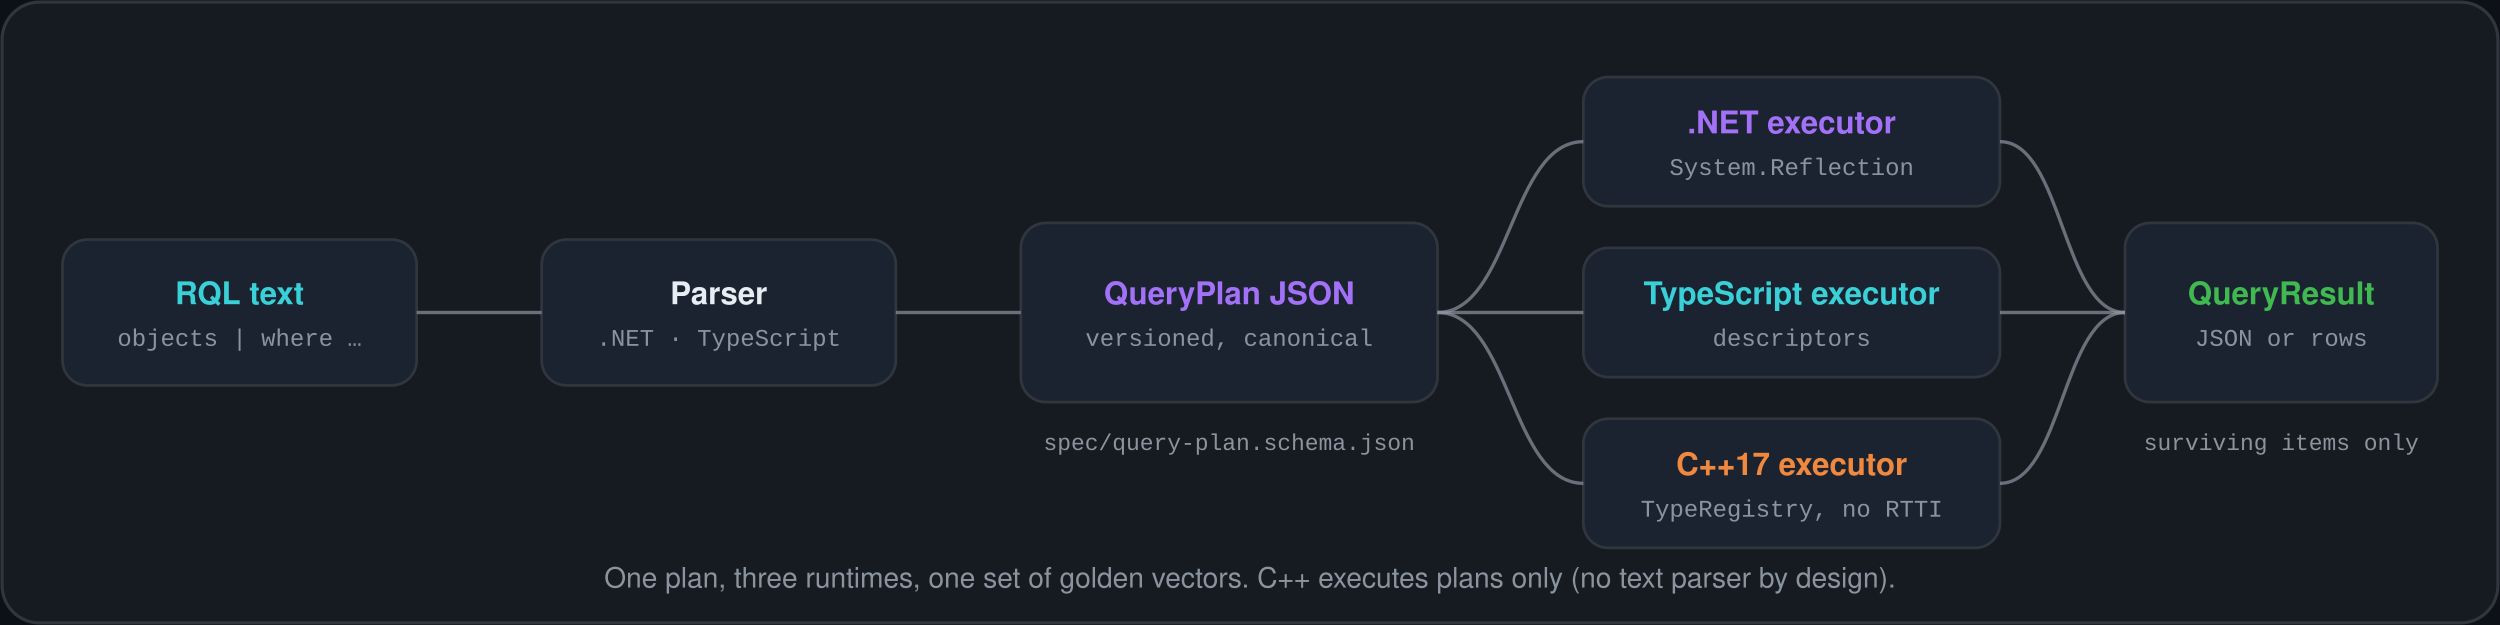
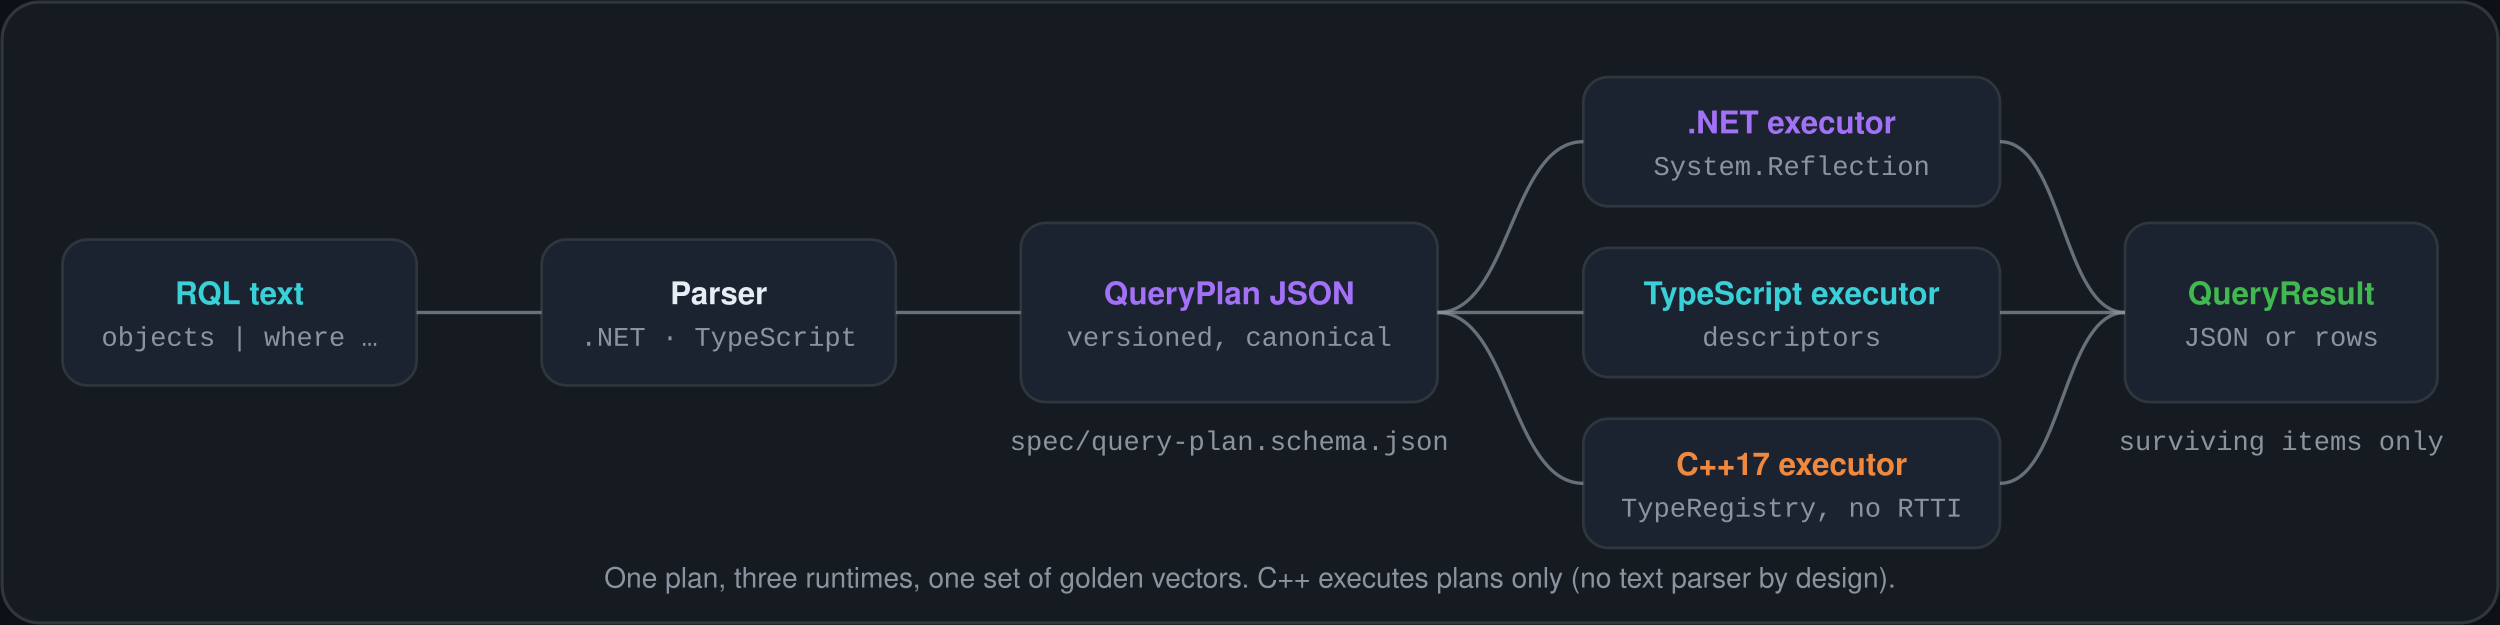
<svg xmlns="http://www.w3.org/2000/svg" viewBox="0 0 1200 300" width="1200" height="300" role="img" aria-label="RQL architecture: text is parsed into a canonical QueryPlan that .NET, TypeScript and C++ executors run against live objects">
  <style>
.bg{fill:#0d1117}.card{fill:#161b22}.card2{fill:#1c2330}.bd{stroke:#30363d}
.tx{fill:#e6edf3}.mu{fill:#8b949e}.ac{fill:#39d0d8}.vi{fill:#a371f7}.gr{fill:#3fb950}
.or{fill:#f0883e}.pk{fill:#ff7b72}.ye{fill:#e3b341}
.sac{stroke:#39d0d8}.svi{stroke:#a371f7}.smu{stroke:#8b949e}.sgr{stroke:#3fb950}
.mono{font-family:ui-monospace,SFMono-Regular,'SF Mono',Menlo,Consolas,'Liberation Mono',monospace}.sans{font-family:-apple-system,BlinkMacSystemFont,'Segoe UI',Helvetica,Arial,sans-serif}
</style>
  <defs>
    <linearGradient id="g" x1="0" y1="0" x2="1" y2="1">
      <stop offset="0" stop-color="#39d0d8" />
      <stop offset="1" stop-color="#a371f7" />
    </linearGradient>
  </defs>
  <rect class="bg" width="1200" height="300" />
  <rect class="card bd" x="1" y="1" width="1198" height="298" rx="18" stroke-width="1.5" />
  <rect x="30" y="115.0" width="170" height="70" rx="12" class="card2 bd" stroke-width="1.3" />
  <text x="115.0" y="146" text-anchor="middle" class="sans ac" font-size="15" font-weight="700">RQL text</text>
-   <text x="115.0" y="166" text-anchor="middle" class="mono mu" font-size="11.5">objects | where …</text>
+   <text x="115.0" y="166" text-anchor="middle" class="mono mu" font-size="13">objects | where …</text>
  <rect x="260" y="115.0" width="170" height="70" rx="12" class="card2 bd" stroke-width="1.3" />
  <text x="345.0" y="146" text-anchor="middle" class="sans tx" font-size="15" font-weight="700">Parser</text>
-   <text x="345.0" y="166" text-anchor="middle" class="mono mu" font-size="11.5">.NET · TypeScript</text>
+   <text x="345.0" y="166" text-anchor="middle" class="mono mu" font-size="13">.NET · TypeScript</text>
  <rect x="490" y="107.0" width="200" height="86" rx="12" class="card2 bd" stroke-width="1.3" />
  <text x="590.0" y="146" text-anchor="middle" class="sans vi" font-size="15" font-weight="700">QueryPlan JSON</text>
-   <text x="590.0" y="166" text-anchor="middle" class="mono mu" font-size="11.5">versioned, canonical</text>
-   <text x="590" y="216" text-anchor="middle" class="mono mu" font-size="11">spec/query-plan.schema.json</text>
+   <text x="590.0" y="166" text-anchor="middle" class="mono mu" font-size="13">versioned, canonical</text>
+   <text x="590" y="216" text-anchor="middle" class="mono mu" font-size="13">spec/query-plan.schema.json</text>
  <rect x="760" y="37.0" width="200" height="62" rx="12" class="card2 bd" stroke-width="1.3" />
  <text x="860.0" y="64" text-anchor="middle" class="sans vi" font-size="15" font-weight="700">.NET executor</text>
-   <text x="860.0" y="84" text-anchor="middle" class="mono mu" font-size="11.5">System.Reflection</text>
+   <text x="860.0" y="84" text-anchor="middle" class="mono mu" font-size="13">System.Reflection</text>
  <rect x="760" y="119.0" width="200" height="62" rx="12" class="card2 bd" stroke-width="1.3" />
  <text x="860.0" y="146" text-anchor="middle" class="sans ac" font-size="15" font-weight="700">TypeScript executor</text>
-   <text x="860.0" y="166" text-anchor="middle" class="mono mu" font-size="11.5">descriptors</text>
+   <text x="860.0" y="166" text-anchor="middle" class="mono mu" font-size="13">descriptors</text>
  <rect x="760" y="201.0" width="200" height="62" rx="12" class="card2 bd" stroke-width="1.3" />
  <text x="860.0" y="228" text-anchor="middle" class="sans or" font-size="15" font-weight="700">C++17 executor</text>
-   <text x="860.0" y="248" text-anchor="middle" class="mono mu" font-size="11.5">TypeRegistry, no RTTI</text>
+   <text x="860.0" y="248" text-anchor="middle" class="mono mu" font-size="13">TypeRegistry, no RTTI</text>
  <rect x="1020" y="107.0" width="150" height="86" rx="12" class="card2 bd" stroke-width="1.3" />
  <text x="1095.0" y="146" text-anchor="middle" class="sans gr" font-size="15" font-weight="700">QueryResult</text>
-   <text x="1095.0" y="166" text-anchor="middle" class="mono mu" font-size="11.5">JSON or rows</text>
-   <text x="1095" y="216" text-anchor="middle" class="mono mu" font-size="11">surviving items only</text>
+   <text x="1095.0" y="166" text-anchor="middle" class="mono mu" font-size="13">JSON or rows</text>
+   <text x="1095" y="216" text-anchor="middle" class="mono mu" font-size="13">surviving items only</text>
  <text x="600" y="282" text-anchor="middle" class="sans mu" font-size="13.5">One plan, three runtimes, one set of golden vectors. C++ executes plans only (no text parser by design).</text>
  <path d="M200,150 L260,150" fill="none" class="smu" stroke-width="1.6" opacity=".7" />
  <path d="M430,150 L490,150" fill="none" class="smu" stroke-width="1.6" opacity=".7" />
  <path d="M690,150 C725,150 725,68 760,68" fill="none" class="smu" stroke-width="1.6" opacity=".7" />
  <path d="M960,68 C990,68 990,150 1020,150" fill="none" class="smu" stroke-width="1.6" opacity=".7" />
  <path d="M690,150 C725,150 725,150 760,150" fill="none" class="smu" stroke-width="1.6" opacity=".7" />
  <path d="M960,150 C990,150 990,150 1020,150" fill="none" class="smu" stroke-width="1.6" opacity=".7" />
  <path d="M690,150 C725,150 725,232 760,232" fill="none" class="smu" stroke-width="1.6" opacity=".7" />
  <path d="M960,232 C990,232 990,150 1020,150" fill="none" class="smu" stroke-width="1.6" opacity=".7" />
  <circle r="6" class="ac" opacity="0">
    <animateMotion path="M200,150 L260,150" keyPoints="0;0;1;1" keyTimes="0;0.02;0.12;1" calcMode="linear" dur="6.0s" repeatCount="indefinite" />
    <animate attributeName="opacity" values="0;0;1;1;0;0" keyTimes="0;0.02;0.03;0.11;0.12;1" dur="6.0s" repeatCount="indefinite" />
  </circle>
  <circle r="6" class="vi" opacity="0">
    <animateMotion path="M430,150 L490,150" keyPoints="0;0;1;1" keyTimes="0;0.3;0.4;1" calcMode="linear" dur="6.0s" repeatCount="indefinite" />
    <animate attributeName="opacity" values="0;0;1;1;0;0" keyTimes="0;0.3;0.31;0.39;0.4;1" dur="6.0s" repeatCount="indefinite" />
  </circle>
  <circle r="6" class="vi" opacity="0">
    <animateMotion path="M690,150 C725,150 725,68 760,68" keyPoints="0;0;1;1" keyTimes="0;0.5;0.62;1" calcMode="linear" dur="6.0s" repeatCount="indefinite" />
    <animate attributeName="opacity" values="0;0;1;1;0;0" keyTimes="0;0.5;0.51;0.61;0.62;1" dur="6.0s" repeatCount="indefinite" />
  </circle>
  <circle r="6" class="vi" opacity="0">
    <animateMotion path="M960,68 C990,68 990,150 1020,150" keyPoints="0;0;1;1" keyTimes="0;0.72;0.84;1" calcMode="linear" dur="6.0s" repeatCount="indefinite" />
    <animate attributeName="opacity" values="0;0;1;1;0;0" keyTimes="0;0.72;0.73;0.83;0.84;1" dur="6.0s" repeatCount="indefinite" />
  </circle>
  <circle r="6" class="vi" opacity="0">
    <animateMotion path="M690,150 C725,150 725,150 760,150" keyPoints="0;0;1;1" keyTimes="0;0.5;0.62;1" calcMode="linear" dur="6.0s" repeatCount="indefinite" />
    <animate attributeName="opacity" values="0;0;1;1;0;0" keyTimes="0;0.5;0.51;0.61;0.62;1" dur="6.0s" repeatCount="indefinite" />
  </circle>
  <circle r="6" class="ac" opacity="0">
    <animateMotion path="M960,150 C990,150 990,150 1020,150" keyPoints="0;0;1;1" keyTimes="0;0.72;0.84;1" calcMode="linear" dur="6.0s" repeatCount="indefinite" />
    <animate attributeName="opacity" values="0;0;1;1;0;0" keyTimes="0;0.72;0.73;0.83;0.84;1" dur="6.0s" repeatCount="indefinite" />
  </circle>
  <circle r="6" class="vi" opacity="0">
    <animateMotion path="M690,150 C725,150 725,232 760,232" keyPoints="0;0;1;1" keyTimes="0;0.5;0.62;1" calcMode="linear" dur="6.0s" repeatCount="indefinite" />
    <animate attributeName="opacity" values="0;0;1;1;0;0" keyTimes="0;0.5;0.51;0.61;0.62;1" dur="6.0s" repeatCount="indefinite" />
  </circle>
  <circle r="6" class="or" opacity="0">
    <animateMotion path="M960,232 C990,232 990,150 1020,150" keyPoints="0;0;1;1" keyTimes="0;0.72;0.84;1" calcMode="linear" dur="6.0s" repeatCount="indefinite" />
    <animate attributeName="opacity" values="0;0;1;1;0;0" keyTimes="0;0.72;0.73;0.83;0.84;1" dur="6.0s" repeatCount="indefinite" />
  </circle>
  <rect x="260" y="115.0" width="170" height="70" rx="12" fill="none" class="sac" stroke-width="2" opacity="0">
    <animate attributeName="opacity" values="0;0;1;0;0" keyTimes="0;0.11;0.14;0.28;1" dur="6.0s" repeatCount="indefinite" />
  </rect>
  <rect x="490" y="107.0" width="200" height="86" rx="12" fill="none" class="sac" stroke-width="2" opacity="0">
    <animate attributeName="opacity" values="0;0;1;0;0" keyTimes="0;0.39;0.42;0.56;1" dur="6.0s" repeatCount="indefinite" />
  </rect>
  <rect x="1020" y="107.0" width="150" height="86" rx="12" fill="none" class="sac" stroke-width="2" opacity="0">
    <animate attributeName="opacity" values="0;0;1;0;0" keyTimes="0;0.83;0.86;1;1" dur="6.0s" repeatCount="indefinite" />
  </rect>
  <rect x="760" y="37" width="200" height="62" rx="12" fill="none" class="sac" stroke-width="2" opacity="0">
    <animate attributeName="opacity" values="0;0;1;0;0" keyTimes="0;0.61;0.64;0.76;1" dur="6.0s" repeatCount="indefinite" />
  </rect>
  <rect x="760" y="119" width="200" height="62" rx="12" fill="none" class="sac" stroke-width="2" opacity="0">
    <animate attributeName="opacity" values="0;0;1;0;0" keyTimes="0;0.61;0.64;0.76;1" dur="6.0s" repeatCount="indefinite" />
  </rect>
  <rect x="760" y="201" width="200" height="62" rx="12" fill="none" class="sac" stroke-width="2" opacity="0">
    <animate attributeName="opacity" values="0;0;1;0;0" keyTimes="0;0.61;0.64;0.76;1" dur="6.0s" repeatCount="indefinite" />
  </rect>
</svg>
